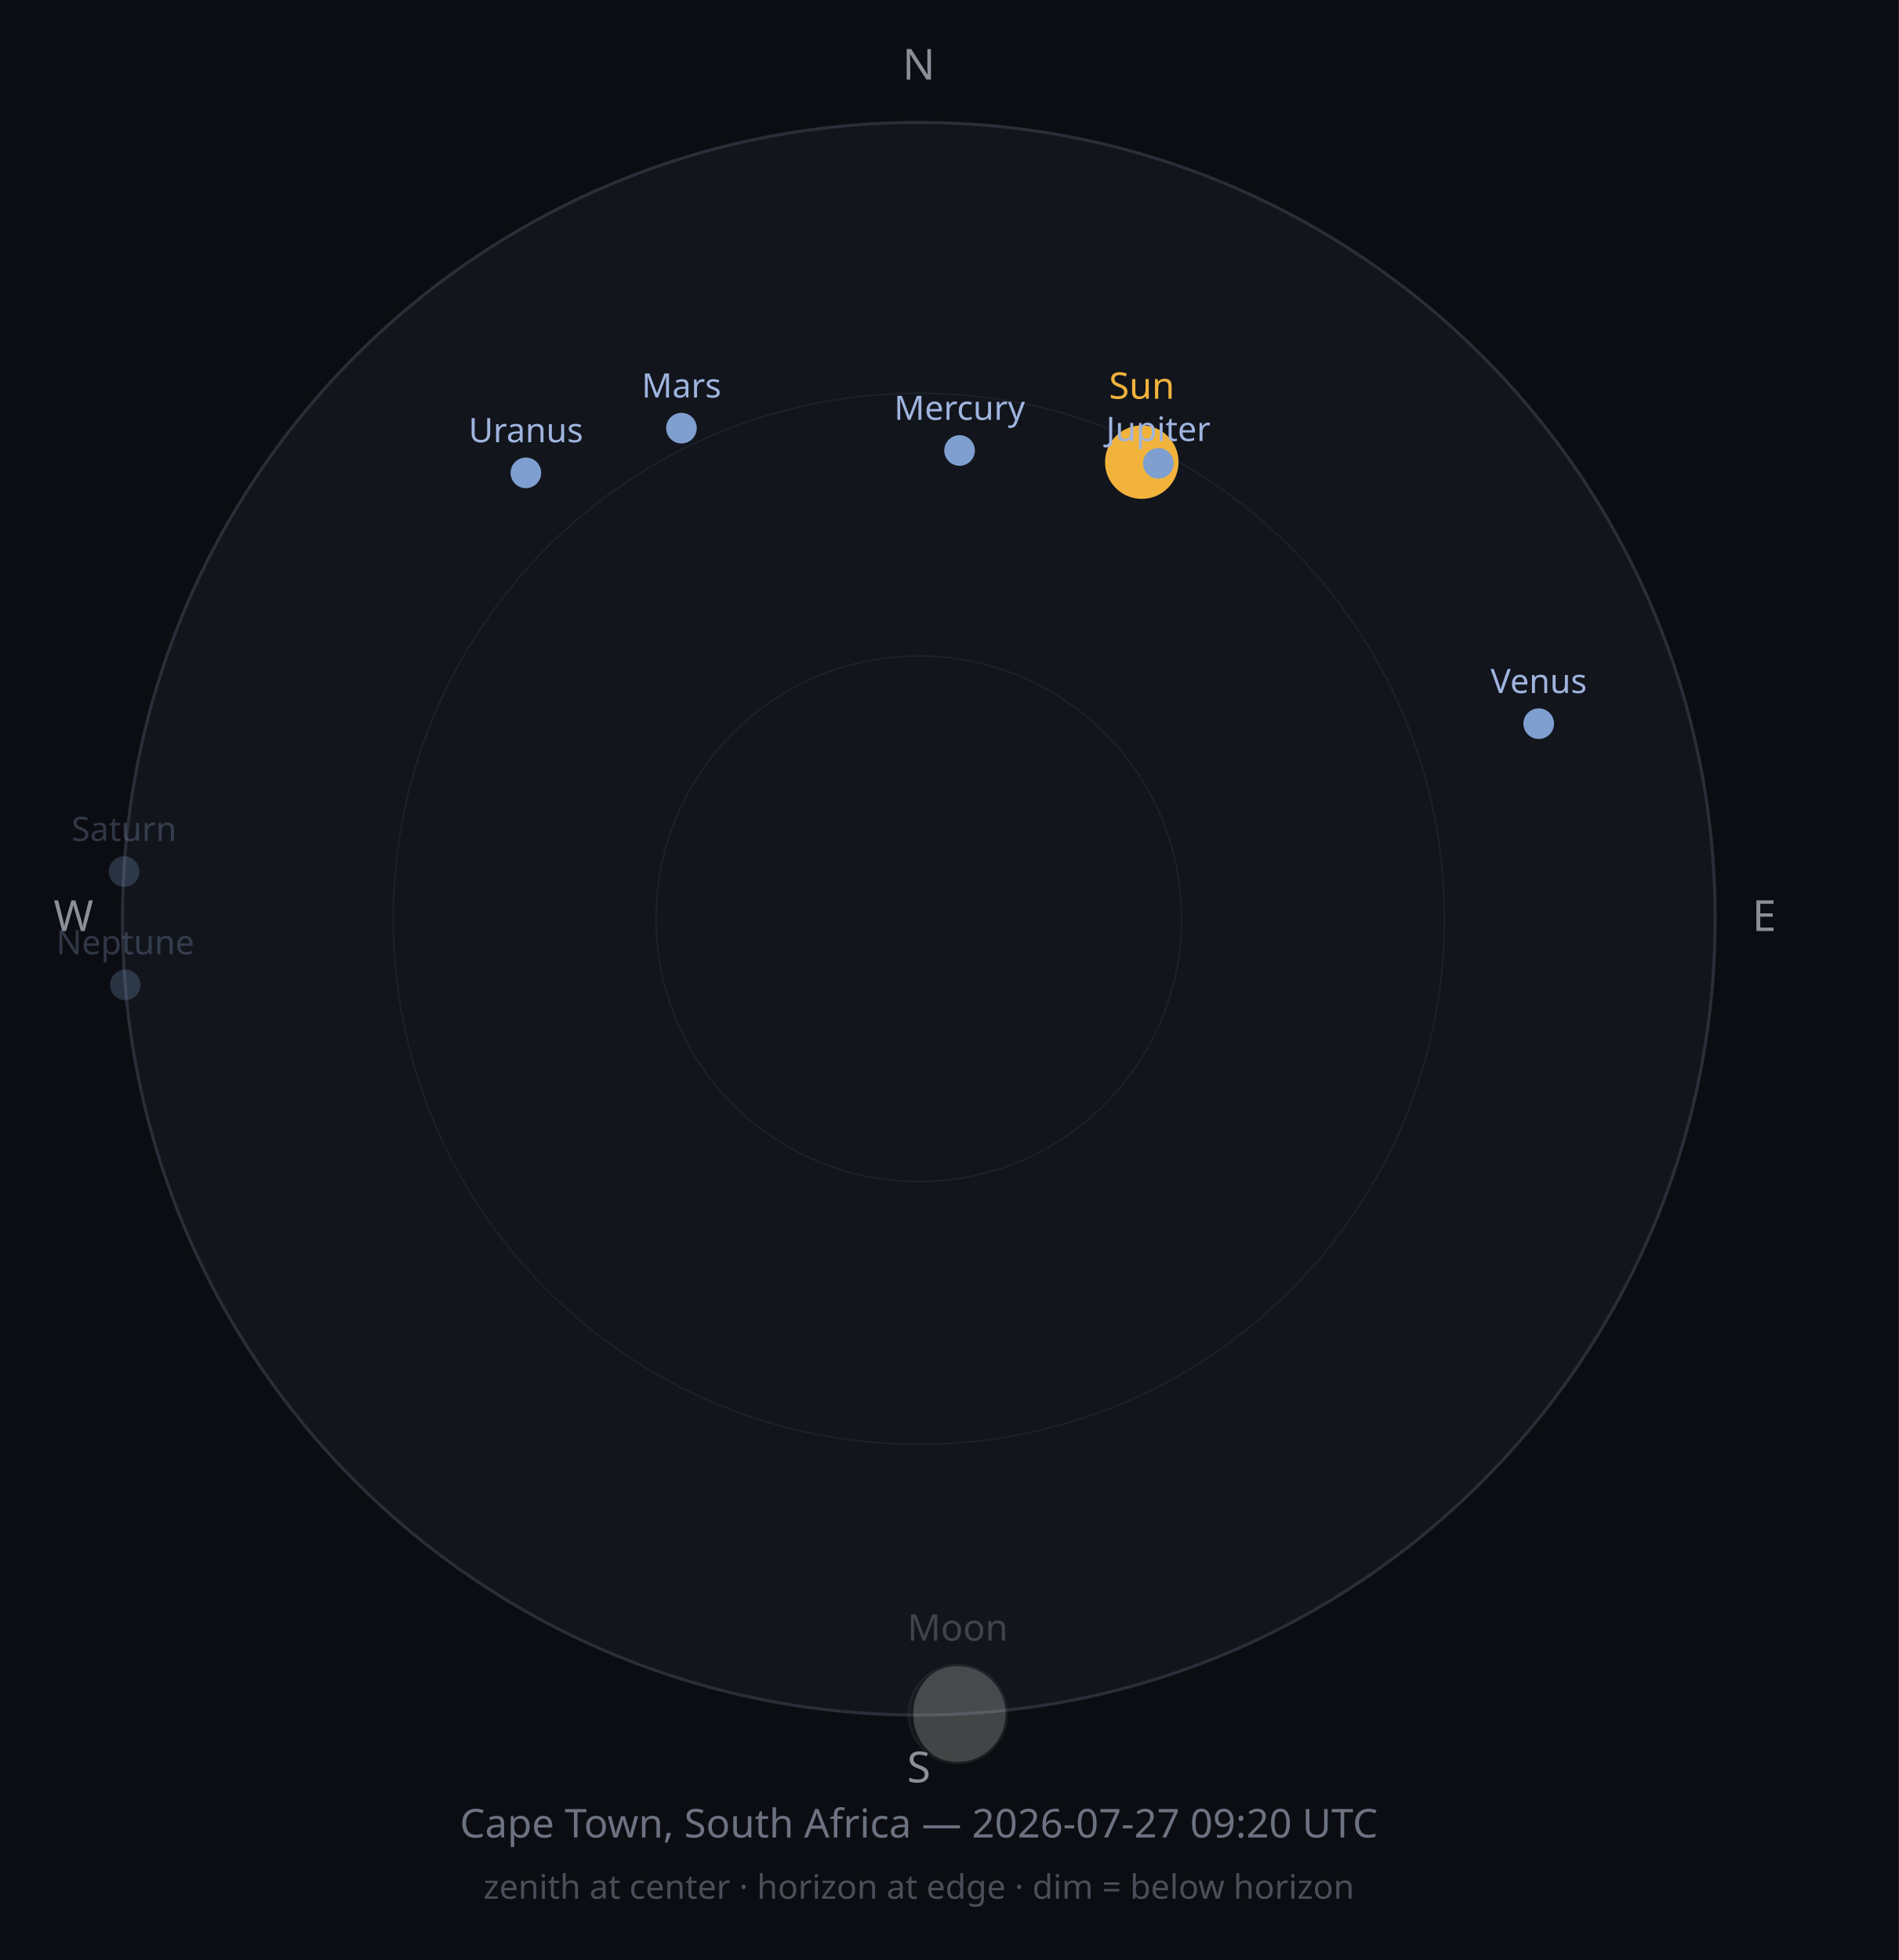
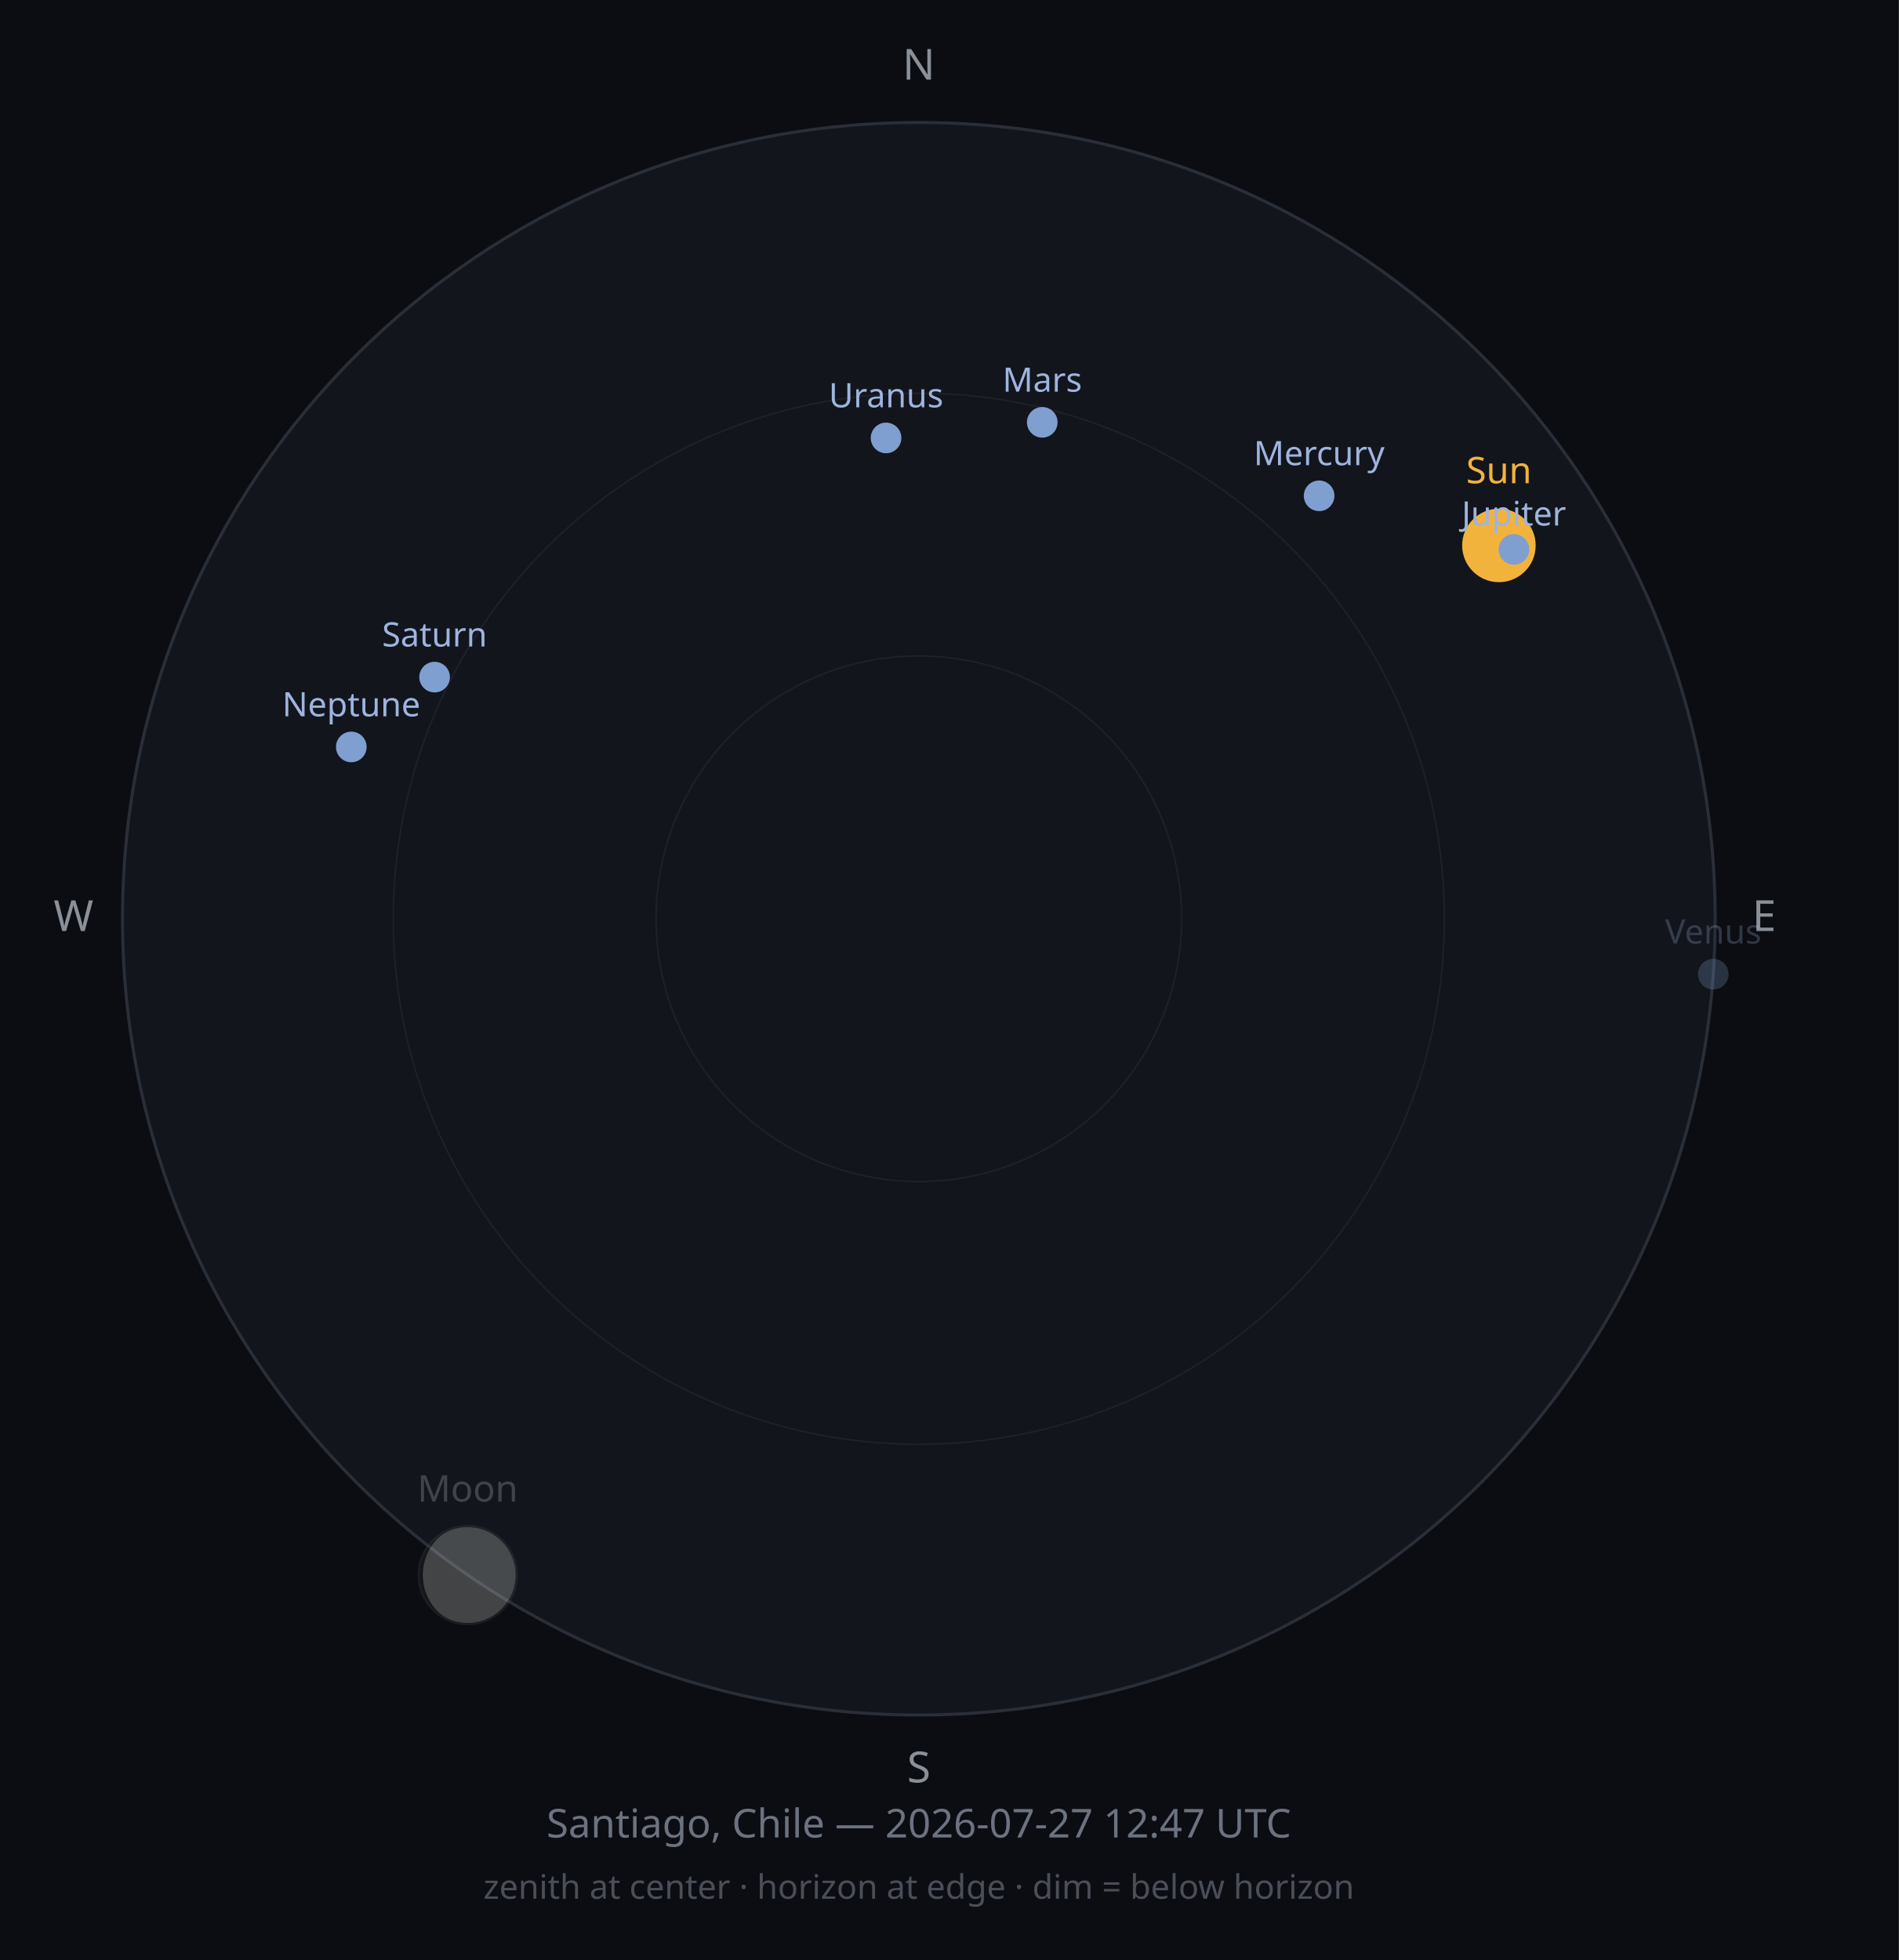
<svg xmlns="http://www.w3.org/2000/svg" width="620" height="640" viewBox="0 0 620 640">
  <rect width="620" height="640" fill="#0B0D12" />
  <circle cx="300" cy="300" r="260" fill="#12151C" stroke="#2A2E38" stroke-width="1" />
  <circle cx="300" cy="300" r="171.6" fill="none" stroke="#1D212B" stroke-width="0.5" />
  <circle cx="300" cy="300" r="85.8" fill="none" stroke="#1D212B" stroke-width="0.5" />
  <text x="300" y="26" font-size="14" fill="#8A8F98" text-anchor="middle" font-family="sans-serif">N</text>
  <text x="576" y="304" font-size="14" fill="#8A8F98" text-anchor="middle" font-family="sans-serif">E</text>
  <text x="300" y="582" font-size="14" fill="#8A8F98" text-anchor="middle" font-family="sans-serif">S</text>
  <text x="24" y="304" font-size="14" fill="#8A8F98" text-anchor="middle" font-family="sans-serif">W</text>
-   <circle cx="372.8" cy="150.9" r="12" fill="#F2B33D" opacity="1" />
-   <text x="372.8" y="130.2" font-size="12" fill="#F2B33D" opacity="1" text-anchor="middle" font-family="sans-serif">Sun</text>
+   <circle cx="489.4" cy="178.1" r="12" fill="#F2B33D" opacity="1" />
+   <text x="489.4" y="157.8" font-size="12" fill="#F2B33D" opacity="1" text-anchor="middle" font-family="sans-serif">Sun</text>
  <g opacity="0.25">
-     <circle cx="312.7" cy="559.7" r="16" fill="#2B2E33" />
-     <path d="M312.681,543.691 A16,16 0 0,1 312.681,575.691 A14.514,16 0 0,1 312.681,543.691 Z" fill="#E8E6DE" />
-     <circle cx="312.7" cy="559.7" r="16" fill="none" stroke="#4A4D52" stroke-width="0.75" />
+     <circle cx="152.7" cy="514.3" r="16" fill="#2B2E33" />
+     <path d="M152.737,498.275 A16,16 0 0,1 152.737,530.275 A14.692,16 0 0,1 152.737,498.275 Z" fill="#E8E6DE" />
+     <circle cx="152.7" cy="514.3" r="16" fill="none" stroke="#4A4D52" stroke-width="0.75" />
  </g>
-   <text x="312.7" y="535.7" font-size="12" fill="#C9CDD3" opacity="0.25" text-anchor="middle" font-family="sans-serif">Moon</text>
-   <circle cx="313.3" cy="147.1" r="5" fill="#7F9FD0" opacity="1" />
-   <text x="313.3" y="137.1" font-size="11" fill="#9FB4DE" opacity="1" text-anchor="middle" font-family="sans-serif">Mercury</text>
-   <circle cx="502.4" cy="236.3" r="5" fill="#7F9FD0" opacity="1" />
-   <text x="502.4" y="226.3" font-size="11" fill="#9FB4DE" opacity="1" text-anchor="middle" font-family="sans-serif">Venus</text>
-   <circle cx="222.5" cy="139.8" r="5" fill="#7F9FD0" opacity="1" />
-   <text x="222.5" y="129.8" font-size="11" fill="#9FB4DE" opacity="1" text-anchor="middle" font-family="sans-serif">Mars</text>
-   <circle cx="378.2" cy="151.3" r="5" fill="#7F9FD0" opacity="1" />
-   <text x="378.2" y="144.0" font-size="11" fill="#9FB4DE" opacity="1" text-anchor="middle" font-family="sans-serif">Jupiter</text>
-   <circle cx="40.5" cy="284.6" r="5" fill="#7F9FD0" opacity="0.25" />
-   <text x="40.5" y="274.6" font-size="11" fill="#9FB4DE" opacity="0.25" text-anchor="middle" font-family="sans-serif">Saturn</text>
-   <circle cx="171.7" cy="154.4" r="5" fill="#7F9FD0" opacity="1" />
-   <text x="171.7" y="144.4" font-size="11" fill="#9FB4DE" opacity="1" text-anchor="middle" font-family="sans-serif">Uranus</text>
-   <circle cx="40.9" cy="321.6" r="5" fill="#7F9FD0" opacity="0.25" />
-   <text x="40.9" y="311.6" font-size="11" fill="#9FB4DE" opacity="0.25" text-anchor="middle" font-family="sans-serif">Neptune</text>
-   <text x="300" y="600" font-size="13" fill="#6C7280" text-anchor="middle" font-family="sans-serif">Cape Town, South Africa — 2026-07-27 09:20 UTC</text>
+   <text x="152.7" y="490.3" font-size="12" fill="#C9CDD3" opacity="0.25" text-anchor="middle" font-family="sans-serif">Moon</text>
+   <circle cx="430.7" cy="161.9" r="5" fill="#7F9FD0" opacity="1" />
+   <text x="430.7" y="151.9" font-size="11" fill="#9FB4DE" opacity="1" text-anchor="middle" font-family="sans-serif">Mercury</text>
+   <circle cx="559.4" cy="318.1" r="5" fill="#7F9FD0" opacity="0.25" />
+   <text x="559.4" y="308.1" font-size="11" fill="#9FB4DE" opacity="0.25" text-anchor="middle" font-family="sans-serif">Venus</text>
+   <circle cx="340.3" cy="137.9" r="5" fill="#7F9FD0" opacity="1" />
+   <text x="340.3" y="127.9" font-size="11" fill="#9FB4DE" opacity="1" text-anchor="middle" font-family="sans-serif">Mars</text>
+   <circle cx="494.3" cy="179.4" r="5" fill="#7F9FD0" opacity="1" />
+   <text x="494.3" y="171.6" font-size="11" fill="#9FB4DE" opacity="1" text-anchor="middle" font-family="sans-serif">Jupiter</text>
+   <circle cx="141.9" cy="221.1" r="5" fill="#7F9FD0" opacity="1" />
+   <text x="141.9" y="211.1" font-size="11" fill="#9FB4DE" opacity="1" text-anchor="middle" font-family="sans-serif">Saturn</text>
+   <circle cx="289.3" cy="143.0" r="5" fill="#7F9FD0" opacity="1" />
+   <text x="289.3" y="133.0" font-size="11" fill="#9FB4DE" opacity="1" text-anchor="middle" font-family="sans-serif">Uranus</text>
+   <circle cx="114.7" cy="243.9" r="5" fill="#7F9FD0" opacity="1" />
+   <text x="114.7" y="233.9" font-size="11" fill="#9FB4DE" opacity="1" text-anchor="middle" font-family="sans-serif">Neptune</text>
+   <text x="300" y="600" font-size="13" fill="#6C7280" text-anchor="middle" font-family="sans-serif">Santiago, Chile — 2026-07-27 12:47 UTC</text>
  <text x="300" y="620" font-size="11" fill="#4A4E58" text-anchor="middle" font-family="sans-serif">zenith at center · horizon at edge · dim = below horizon</text>
</svg>
